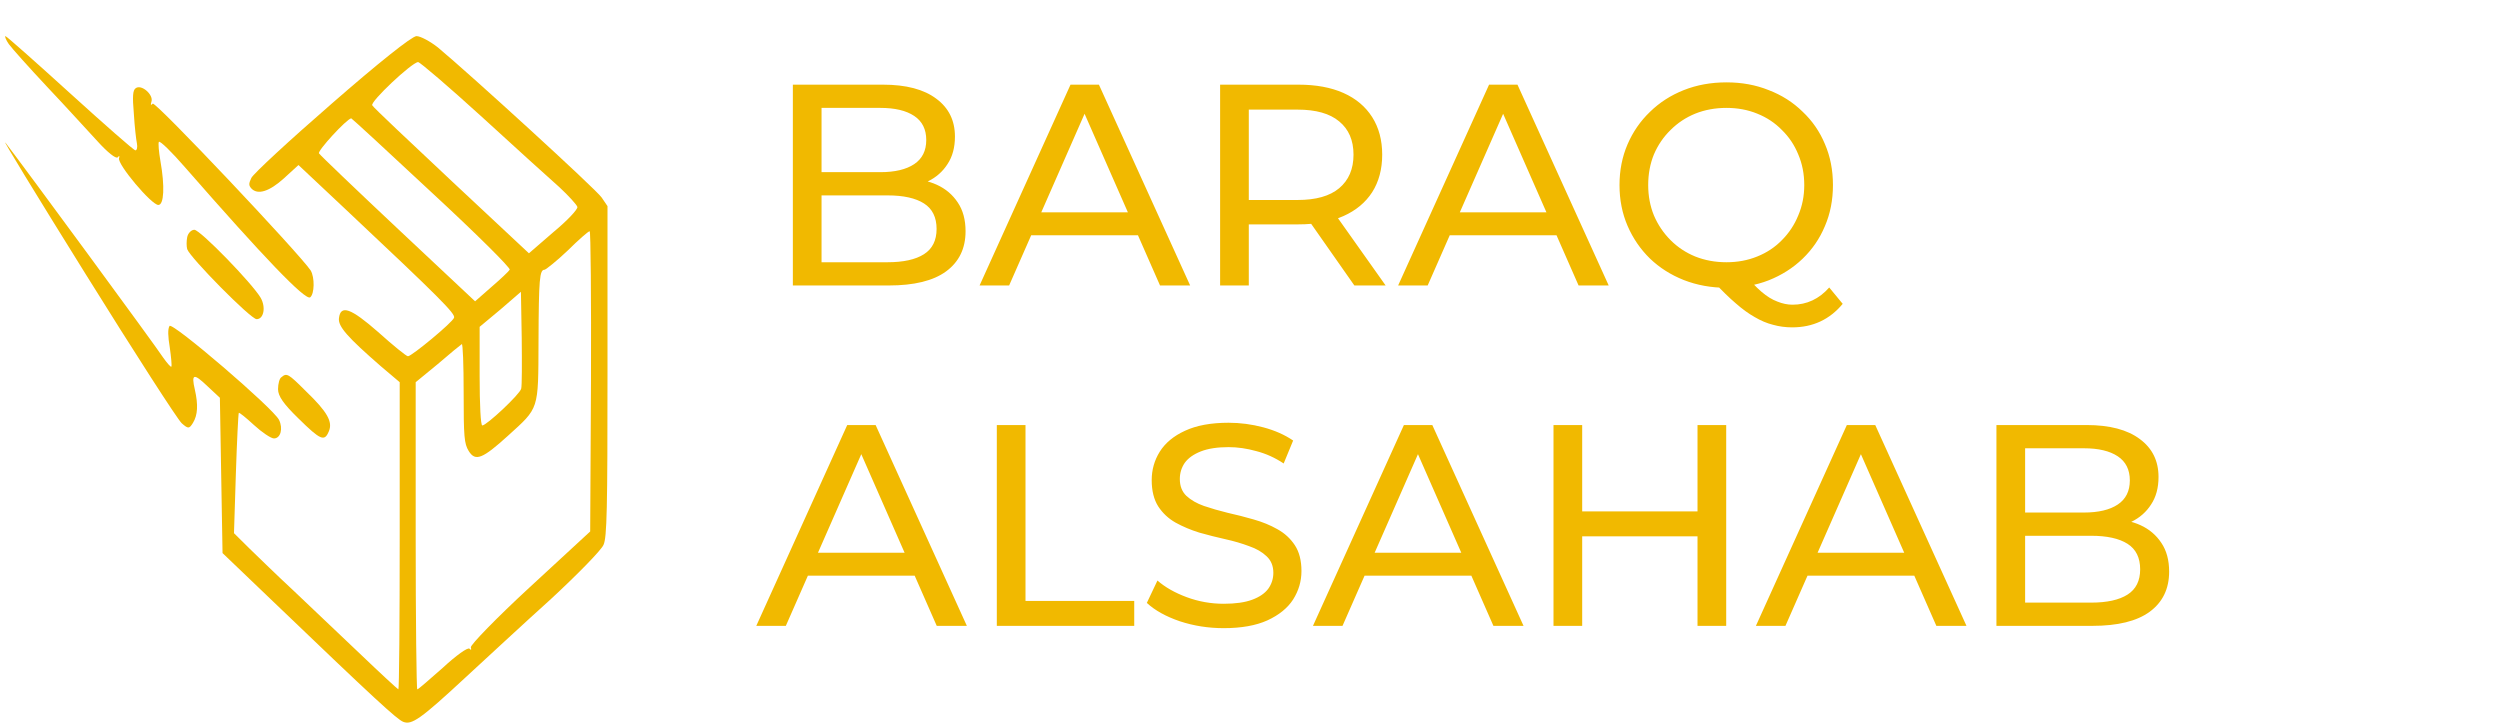
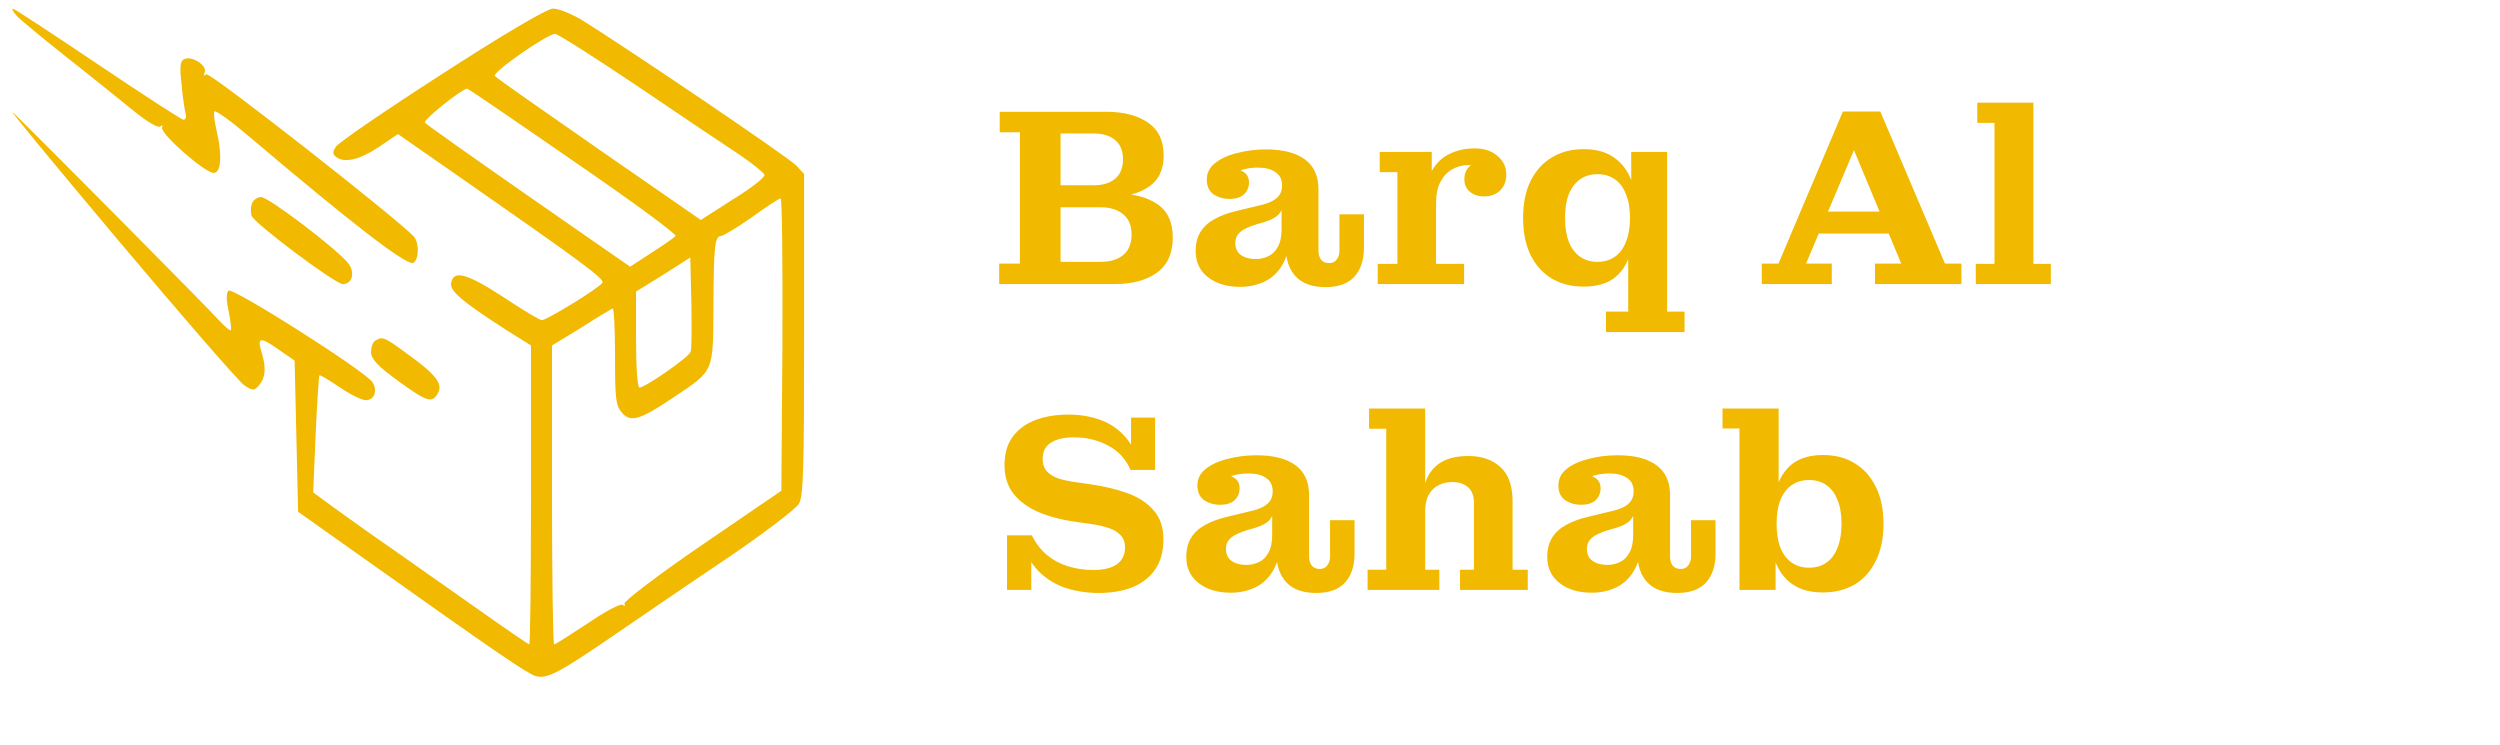
- <svg xmlns="http://www.w3.org/2000/svg" width="183" height="53" viewBox="0 0 183 53" fill="none">
-   <path d="M58.037 20.897V6.197H64.631C66.325 6.197 67.627 6.54 68.537 7.226C69.447 7.898 69.902 8.822 69.902 9.998C69.902 10.796 69.72 11.468 69.356 12.014C69.006 12.56 68.53 12.98 67.928 13.274C67.326 13.568 66.675 13.715 65.975 13.715L66.353 13.085C67.193 13.085 67.935 13.232 68.579 13.526C69.223 13.82 69.734 14.254 70.112 14.828C70.49 15.388 70.679 16.088 70.679 16.928C70.679 18.188 70.203 19.168 69.251 19.868C68.313 20.554 66.913 20.897 65.051 20.897H58.037ZM60.137 19.196H64.967C66.129 19.196 67.018 19 67.634 18.608C68.25 18.216 68.558 17.6 68.558 16.76C68.558 15.906 68.25 15.283 67.634 14.891C67.018 14.499 66.129 14.303 64.967 14.303H59.948V12.602H64.442C65.506 12.602 66.332 12.406 66.92 12.014C67.508 11.622 67.802 11.034 67.802 10.25C67.802 9.466 67.508 8.878 66.92 8.486C66.332 8.094 65.506 7.898 64.442 7.898H60.137V19.196ZM71.705 20.897L78.362 6.197H80.441L87.119 20.897H84.914L78.971 7.373H79.811L73.868 20.897H71.705ZM74.54 17.222L75.107 15.542H83.381L83.99 17.222H74.54ZM89.312 20.897V6.197H95.045C96.333 6.197 97.432 6.4 98.342 6.806C99.252 7.212 99.952 7.8 100.442 8.57C100.932 9.34 101.177 10.257 101.177 11.321C101.177 12.385 100.932 13.302 100.442 14.072C99.952 14.828 99.252 15.409 98.342 15.815C97.432 16.221 96.333 16.424 95.045 16.424H90.467L91.412 15.458V20.897H89.312ZM99.14 20.897L95.402 15.563H97.649L101.429 20.897H99.14ZM91.412 15.668L90.467 14.639H94.982C96.326 14.639 97.341 14.352 98.027 13.778C98.727 13.19 99.077 12.371 99.077 11.321C99.077 10.271 98.727 9.459 98.027 8.885C97.341 8.311 96.326 8.024 94.982 8.024H90.467L91.412 6.974V15.668ZM102.343 20.897L109 6.197H111.079L117.757 20.897H115.552L109.609 7.373H110.449L104.506 20.897H102.343ZM105.178 17.222L105.745 15.542H114.019L114.628 17.222H105.178ZM126.381 21.065C125.261 21.065 124.218 20.876 123.252 20.498C122.3 20.12 121.474 19.595 120.774 18.923C120.074 18.237 119.528 17.439 119.136 16.529C118.744 15.619 118.548 14.625 118.548 13.547C118.548 12.469 118.744 11.475 119.136 10.565C119.528 9.655 120.074 8.864 120.774 8.192C121.474 7.506 122.3 6.974 123.252 6.596C124.204 6.218 125.247 6.029 126.381 6.029C127.501 6.029 128.53 6.218 129.468 6.596C130.42 6.96 131.246 7.485 131.946 8.171C132.66 8.843 133.206 9.634 133.584 10.544C133.976 11.454 134.172 12.455 134.172 13.547C134.172 14.639 133.976 15.64 133.584 16.55C133.206 17.46 132.66 18.258 131.946 18.944C131.246 19.616 130.42 20.141 129.468 20.519C128.53 20.883 127.501 21.065 126.381 21.065ZM131.19 23.963C130.7 23.963 130.231 23.9 129.783 23.774C129.335 23.662 128.887 23.473 128.439 23.207C127.991 22.955 127.529 22.619 127.053 22.199C126.577 21.793 126.059 21.289 125.499 20.687L127.746 20.099C128.166 20.617 128.565 21.037 128.943 21.359C129.335 21.695 129.72 21.933 130.098 22.073C130.476 22.227 130.847 22.304 131.211 22.304C132.261 22.304 133.157 21.884 133.899 21.044L134.886 22.241C133.934 23.389 132.702 23.963 131.19 23.963ZM126.381 19.196C127.193 19.196 127.942 19.056 128.628 18.776C129.328 18.496 129.93 18.097 130.434 17.579C130.952 17.061 131.351 16.459 131.631 15.773C131.925 15.087 132.072 14.345 132.072 13.547C132.072 12.735 131.925 11.986 131.631 11.3C131.351 10.614 130.952 10.019 130.434 9.515C129.93 8.997 129.328 8.598 128.628 8.318C127.942 8.038 127.193 7.898 126.381 7.898C125.555 7.898 124.792 8.038 124.092 8.318C123.406 8.598 122.804 8.997 122.286 9.515C121.768 10.019 121.362 10.614 121.068 11.3C120.788 11.986 120.648 12.735 120.648 13.547C120.648 14.345 120.788 15.087 121.068 15.773C121.362 16.459 121.768 17.061 122.286 17.579C122.804 18.097 123.406 18.496 124.092 18.776C124.792 19.056 125.555 19.196 126.381 19.196Z" fill="#F1B900" />
-   <path d="M55.36 45.813L62.017 31.113H64.096L70.774 45.813H68.569L62.626 32.289H63.466L57.523 45.813H55.36ZM58.195 42.138L58.762 40.458H67.036L67.645 42.138H58.195ZM72.967 45.813V31.113H75.067V43.986H83.026V45.813H72.967ZM89.576 45.981C88.456 45.981 87.385 45.813 86.363 45.477C85.341 45.127 84.536 44.679 83.948 44.133L84.725 42.495C85.285 42.985 85.999 43.391 86.867 43.713C87.735 44.035 88.638 44.196 89.576 44.196C90.43 44.196 91.123 44.098 91.655 43.902C92.187 43.706 92.579 43.44 92.831 43.104C93.083 42.754 93.209 42.362 93.209 41.928C93.209 41.424 93.041 41.018 92.705 40.71C92.383 40.402 91.956 40.157 91.424 39.975C90.906 39.779 90.332 39.611 89.702 39.471C89.072 39.331 88.435 39.17 87.791 38.988C87.161 38.792 86.58 38.547 86.048 38.253C85.53 37.959 85.11 37.567 84.788 37.077C84.466 36.573 84.305 35.929 84.305 35.145C84.305 34.389 84.501 33.696 84.893 33.066C85.299 32.422 85.915 31.911 86.741 31.533C87.581 31.141 88.645 30.945 89.933 30.945C90.787 30.945 91.634 31.057 92.474 31.281C93.314 31.505 94.042 31.827 94.658 32.247L93.965 33.927C93.335 33.507 92.67 33.206 91.97 33.024C91.27 32.828 90.591 32.73 89.933 32.73C89.107 32.73 88.428 32.835 87.896 33.045C87.364 33.255 86.972 33.535 86.72 33.885C86.482 34.235 86.363 34.627 86.363 35.061C86.363 35.579 86.524 35.992 86.846 36.3C87.182 36.608 87.609 36.853 88.127 37.035C88.659 37.217 89.24 37.385 89.87 37.539C90.5 37.679 91.13 37.84 91.76 38.022C92.404 38.204 92.985 38.442 93.503 38.736C94.035 39.03 94.462 39.422 94.784 39.912C95.106 40.402 95.267 41.032 95.267 41.802C95.267 42.544 95.064 43.237 94.658 43.881C94.252 44.511 93.622 45.022 92.768 45.414C91.928 45.792 90.864 45.981 89.576 45.981ZM96.109 45.813L102.766 31.113H104.845L111.523 45.813H109.318L103.375 32.289H104.215L98.272 45.813H96.109ZM98.944 42.138L99.511 40.458H107.785L108.394 42.138H98.944ZM124.258 31.113H126.358V45.813H124.258V31.113ZM115.816 45.813H113.716V31.113H115.816V45.813ZM124.447 39.261H115.606V37.434H124.447V39.261ZM128.532 45.813L135.189 31.113H137.268L143.946 45.813H141.741L135.798 32.289H136.638L130.695 45.813H128.532ZM131.367 42.138L131.934 40.458H140.208L140.817 42.138H131.367ZM146.139 45.813V31.113H152.733C154.427 31.113 155.729 31.456 156.639 32.142C157.549 32.814 158.004 33.738 158.004 34.914C158.004 35.712 157.822 36.384 157.458 36.93C157.108 37.476 156.632 37.896 156.03 38.19C155.428 38.484 154.777 38.631 154.077 38.631L154.455 38.001C155.295 38.001 156.037 38.148 156.681 38.442C157.325 38.736 157.836 39.17 158.214 39.744C158.592 40.304 158.781 41.004 158.781 41.844C158.781 43.104 158.305 44.084 157.353 44.784C156.415 45.47 155.015 45.813 153.153 45.813H146.139ZM148.239 44.112H153.069C154.231 44.112 155.12 43.916 155.736 43.524C156.352 43.132 156.66 42.516 156.66 41.676C156.66 40.822 156.352 40.199 155.736 39.807C155.12 39.415 154.231 39.219 153.069 39.219H148.05V37.518H152.544C153.608 37.518 154.434 37.322 155.022 36.93C155.61 36.538 155.904 35.95 155.904 35.166C155.904 34.382 155.61 33.794 155.022 33.402C154.434 33.01 153.608 32.814 152.544 32.814H148.239V44.112Z" fill="#F1B900" />
-   <path d="M24.285 7.584C21.185 10.276 18.513 12.746 18.396 13.031C18.201 13.442 18.201 13.569 18.396 13.791C18.864 14.297 19.722 14.012 20.775 13.062L21.848 12.081L25.319 15.342C32.222 21.834 33.354 22.974 33.237 23.259C33.12 23.608 30.136 26.078 29.863 26.078C29.746 26.078 28.771 25.286 27.679 24.304C25.69 22.562 24.929 22.277 24.812 23.291C24.734 23.892 25.436 24.684 27.874 26.806L29.258 27.977V39.219C29.258 45.394 29.219 50.461 29.161 50.461C29.122 50.461 27.815 49.258 26.294 47.801C24.753 46.344 22.589 44.286 21.458 43.209C20.327 42.164 18.903 40.771 18.279 40.169L17.128 39.029L17.265 34.691C17.343 32.316 17.441 30.289 17.48 30.226C17.499 30.163 18.006 30.574 18.591 31.113C19.176 31.651 19.839 32.094 20.054 32.094C20.541 32.094 20.736 31.366 20.424 30.733C19.995 29.878 12.604 23.544 12.409 23.861C12.273 24.082 12.292 24.621 12.429 25.444C12.526 26.141 12.585 26.742 12.546 26.837C12.507 26.901 12.234 26.584 11.941 26.172C11.415 25.349 1.683 12.112 0.416 10.466C0.026 9.959 2.658 14.266 6.247 20.029C9.835 25.793 13.014 30.733 13.306 30.986C13.774 31.398 13.852 31.398 14.125 30.954C14.476 30.384 14.515 29.624 14.262 28.516C13.989 27.344 14.184 27.312 15.178 28.262L16.095 29.117L16.192 34.818L16.29 40.486L19.995 44.033C27.425 51.158 29.044 52.646 29.512 52.836C30.136 53.089 30.779 52.646 34.056 49.606C35.538 48.244 38.365 45.616 40.335 43.843C42.285 42.038 44.021 40.264 44.177 39.884C44.43 39.346 44.469 37.256 44.469 27.186V15.089L44.04 14.456C43.631 13.854 34.407 5.431 32.047 3.467C31.482 3.024 30.779 2.644 30.487 2.644C30.155 2.644 27.659 4.639 24.285 7.584ZM35.284 8.566C37.702 10.782 40.257 13.094 40.94 13.696C41.622 14.329 42.227 14.994 42.266 15.152C42.285 15.342 41.505 16.166 40.511 16.989L38.717 18.541L33.061 13.252C29.96 10.339 27.328 7.869 27.25 7.711C27.074 7.457 30.136 4.576 30.604 4.544C30.74 4.544 32.847 6.349 35.284 8.566ZM31.618 14.107C34.836 17.084 37.39 19.617 37.312 19.744C37.234 19.871 36.63 20.441 35.967 21.011L34.777 22.056L29.141 16.767C26.041 13.854 23.427 11.352 23.349 11.226C23.232 11.036 25.358 8.724 25.709 8.661C25.748 8.661 28.4 11.099 31.618 14.107ZM43.26 27.883L43.202 38.903L38.775 42.988C36.337 45.236 34.407 47.231 34.465 47.389C34.524 47.579 34.485 47.611 34.368 47.484C34.251 47.358 33.373 47.991 32.417 48.878C31.442 49.733 30.623 50.461 30.545 50.461C30.487 50.461 30.428 45.394 30.428 39.219V27.977L32.047 26.648C32.925 25.887 33.705 25.254 33.802 25.191C33.88 25.128 33.939 26.711 33.939 28.738C33.939 31.968 33.978 32.474 34.309 33.013C34.797 33.804 35.323 33.583 37.176 31.904C39.477 29.814 39.399 30.067 39.419 25.001C39.438 20.377 39.497 19.744 39.867 19.744C39.984 19.712 40.745 19.111 41.544 18.351C42.344 17.559 43.065 16.926 43.163 16.926C43.241 16.894 43.28 21.834 43.26 27.883ZM38.151 28.453C38.053 28.864 35.616 31.144 35.304 31.144C35.187 31.144 35.109 29.656 35.109 27.534V23.924L36.63 22.657L38.132 21.359L38.19 24.747C38.209 26.584 38.209 28.262 38.151 28.453Z" fill="#F1B900" />
-   <path d="M0.644 3.226C0.849 3.517 2.119 4.934 3.446 6.352C4.791 7.77 6.435 9.587 7.145 10.35C7.836 11.114 8.49 11.659 8.621 11.513C8.733 11.368 8.77 11.404 8.714 11.586C8.583 12.022 11.086 15.003 11.591 15.003C12.002 15.003 12.077 13.658 11.74 11.768C11.628 11.114 11.572 10.496 11.628 10.387C11.703 10.278 12.562 11.114 13.571 12.277C19.288 18.819 22.351 22.018 22.706 21.764C23.024 21.509 23.043 20.31 22.744 19.801C21.922 18.565 11.348 7.37 11.18 7.588C11.03 7.733 11.012 7.697 11.086 7.442C11.255 6.934 10.339 6.134 9.928 6.461C9.723 6.606 9.685 7.043 9.797 8.315C9.853 9.26 9.966 10.241 10.022 10.496C10.078 10.786 10.022 11.005 9.91 11.005C9.797 11.005 7.649 9.114 5.127 6.825C2.605 4.535 0.475 2.645 0.401 2.645C0.326 2.645 0.438 2.935 0.644 3.226Z" fill="#F1B900" />
-   <path d="M13.702 17.365C13.646 17.656 13.646 18.02 13.702 18.238C13.908 18.856 18.354 23.363 18.784 23.363C19.307 23.363 19.475 22.49 19.082 21.8C18.466 20.746 14.655 16.82 14.225 16.82C14.001 16.82 13.758 17.075 13.702 17.365Z" fill="#F1B900" />
-   <path d="M20.595 27.615C20.465 27.688 20.352 28.088 20.352 28.487C20.352 28.996 20.764 29.578 21.847 30.632C23.472 32.231 23.753 32.34 24.07 31.577C24.369 30.886 23.977 30.159 22.389 28.633C21.081 27.324 20.988 27.288 20.595 27.615Z" fill="#F1B900" />
+ <svg xmlns="http://www.w3.org/2000/svg" width="188" height="56" viewBox="0 0 188 56" fill="none">
+   <path d="M75.139 21.363V19.824H76.697V9.944H75.177V8.405H79.756V21.363H75.139ZM79.756 21.363V19.691H82.777C83.486 19.691 84.05 19.52 84.468 19.178C84.886 18.823 85.095 18.31 85.095 17.639C85.095 16.967 84.886 16.461 84.468 16.119C84.05 15.764 83.486 15.587 82.777 15.587H79.756V14.542H83.803C85.158 14.542 86.228 14.808 87.014 15.34C87.799 15.859 88.192 16.701 88.192 17.867C88.192 19.057 87.793 19.938 86.995 20.508C86.209 21.078 85.145 21.363 83.803 21.363H79.756ZM79.756 14.846V13.934H82.245C82.929 13.934 83.467 13.769 83.86 13.44C84.252 13.11 84.449 12.623 84.449 11.977C84.449 11.343 84.252 10.862 83.86 10.533C83.467 10.203 82.929 10.039 82.245 10.039H79.756V8.405H83.176C84.493 8.405 85.544 8.677 86.33 9.222C87.115 9.754 87.508 10.577 87.508 11.692C87.508 12.781 87.115 13.579 86.33 14.086C85.557 14.592 84.506 14.846 83.176 14.846H79.756ZM92.46 14.96C92.016 14.96 91.617 14.846 91.263 14.618C90.921 14.377 90.75 14.003 90.75 13.497C90.75 13.003 90.959 12.591 91.377 12.262C91.807 11.92 92.365 11.666 93.049 11.502C93.733 11.324 94.455 11.236 95.215 11.236C96.481 11.236 97.457 11.489 98.141 11.996C98.825 12.502 99.16 13.269 99.148 14.295L96.412 13.953C96.412 13.497 96.247 13.161 95.918 12.946C95.601 12.718 95.158 12.604 94.588 12.604C94.22 12.604 93.866 12.648 93.524 12.737C93.194 12.813 92.916 12.952 92.688 13.155C92.472 13.345 92.339 13.604 92.289 13.934L92.327 12.604C92.821 12.629 93.213 12.737 93.505 12.927C93.796 13.104 93.935 13.383 93.923 13.763C93.91 14.117 93.777 14.409 93.524 14.637C93.27 14.852 92.916 14.96 92.46 14.96ZM99.68 21.591C98.704 21.591 97.963 21.331 97.457 20.812C96.95 20.28 96.697 19.545 96.697 18.608V18.19H96.374V15.796H96.279L96.412 14.808V13.953L99.148 14.295V18.855C99.148 19.121 99.211 19.342 99.338 19.52C99.477 19.697 99.68 19.786 99.946 19.786C100.199 19.786 100.389 19.697 100.516 19.52C100.655 19.342 100.725 19.121 100.725 18.855V16.119H102.568V18.646C102.568 19.558 102.327 20.28 101.846 20.812C101.364 21.331 100.642 21.591 99.68 21.591ZM93.258 21.572C92.27 21.572 91.465 21.331 90.845 20.85C90.224 20.368 89.914 19.716 89.914 18.893C89.914 18.297 90.04 17.803 90.294 17.411C90.547 17.018 90.902 16.701 91.358 16.461C91.826 16.207 92.358 16.011 92.954 15.872L94.683 15.454C95.05 15.378 95.36 15.276 95.614 15.15C95.88 15.023 96.076 14.865 96.203 14.675C96.342 14.485 96.412 14.244 96.412 13.953L96.45 15.796H96.374C96.272 16.024 96.108 16.207 95.88 16.347C95.664 16.486 95.386 16.606 95.044 16.708L94.512 16.86C94.208 16.948 93.929 17.056 93.676 17.183C93.435 17.297 93.245 17.442 93.106 17.62C92.966 17.784 92.897 18.006 92.897 18.285C92.897 18.677 93.036 18.975 93.315 19.178C93.606 19.38 93.98 19.482 94.436 19.482C94.765 19.482 95.075 19.412 95.367 19.273C95.671 19.133 95.911 18.899 96.089 18.57C96.279 18.24 96.374 17.797 96.374 17.24L97.02 17.297C97.02 18.323 96.849 19.152 96.507 19.786C96.177 20.406 95.721 20.862 95.139 21.154C94.569 21.432 93.942 21.572 93.258 21.572ZM103.603 21.363V19.843H105.085V12.946H103.755V11.426H107.669V14.808L107.992 14.751V19.843H110.101V21.363H103.603ZM107.137 15.245C107.163 14.231 107.346 13.427 107.688 12.832C108.03 12.236 108.48 11.812 109.037 11.559C109.595 11.293 110.196 11.16 110.842 11.16C111.564 11.147 112.147 11.331 112.59 11.711C113.046 12.078 113.274 12.553 113.274 13.136C113.274 13.617 113.122 14.01 112.818 14.314C112.514 14.618 112.109 14.77 111.602 14.77C111.159 14.77 110.798 14.649 110.519 14.409C110.253 14.168 110.12 13.864 110.12 13.497C110.12 13.053 110.26 12.718 110.538 12.49C110.83 12.262 111.286 12.167 111.906 12.205L111.716 13.174C111.666 12.933 111.526 12.749 111.298 12.623C111.07 12.483 110.773 12.414 110.405 12.414C110 12.414 109.607 12.515 109.227 12.718C108.86 12.92 108.562 13.231 108.334 13.649C108.106 14.067 107.992 14.599 107.992 15.245H107.137ZM119.078 21.553C118.192 21.553 117.406 21.356 116.722 20.964C116.038 20.558 115.5 19.969 115.107 19.197C114.727 18.424 114.537 17.487 114.537 16.385C114.537 15.283 114.727 14.352 115.107 13.592C115.5 12.819 116.038 12.23 116.722 11.825C117.406 11.419 118.198 11.217 119.097 11.217C120.035 11.217 120.801 11.432 121.396 11.863C121.992 12.281 122.429 12.876 122.707 13.649C122.999 14.421 123.144 15.333 123.144 16.385L122.935 16.404C122.935 17.468 122.809 18.386 122.555 19.159C122.315 19.931 121.909 20.527 121.339 20.945C120.769 21.35 120.016 21.553 119.078 21.553ZM120.123 19.691C120.63 19.691 121.067 19.564 121.434 19.311C121.802 19.057 122.08 18.684 122.27 18.19C122.473 17.696 122.574 17.094 122.574 16.385C122.574 15.675 122.473 15.08 122.27 14.599C122.08 14.105 121.802 13.731 121.434 13.478C121.067 13.224 120.63 13.098 120.123 13.098C119.629 13.098 119.199 13.224 118.831 13.478C118.464 13.731 118.179 14.105 117.976 14.599C117.786 15.08 117.691 15.675 117.691 16.385C117.691 17.094 117.786 17.696 117.976 18.19C118.179 18.684 118.464 19.057 118.831 19.311C119.199 19.564 119.629 19.691 120.123 19.691ZM120.769 24.973V23.434H122.441V18.494L122.764 16.385L122.669 14.903V11.426H125.367V23.434H126.678V24.973H120.769ZM132.487 21.363V19.824H133.741L138.586 8.386H141.398L146.262 19.824H147.497V21.363H140.999V19.824H142.975L138.928 10.115H139.916L135.812 19.824H137.75V21.363H132.487ZM136.344 17.563V15.91H142.557V17.563H136.344ZM148.579 21.363V19.843H149.985V9.241H148.693V7.721H152.911V19.843H154.222V21.363H148.579ZM82.625 44.591C81.675 44.591 80.788 44.445 79.965 44.154C79.154 43.85 78.47 43.381 77.913 42.748C77.355 42.102 76.994 41.272 76.83 40.259H77.59C77.881 40.841 78.255 41.329 78.711 41.722C79.167 42.102 79.692 42.387 80.288 42.577C80.896 42.767 81.542 42.862 82.226 42.862C82.986 42.862 83.568 42.722 83.974 42.444C84.392 42.152 84.601 41.728 84.601 41.171C84.601 40.778 84.487 40.468 84.259 40.24C84.043 39.999 83.746 39.822 83.366 39.708C82.998 39.581 82.599 39.486 82.169 39.423L80.839 39.233C79.838 39.093 78.939 38.859 78.141 38.53C77.343 38.188 76.709 37.732 76.241 37.162C75.772 36.579 75.538 35.851 75.538 34.977C75.538 34.103 75.747 33.387 76.165 32.83C76.595 32.26 77.172 31.842 77.894 31.576C78.616 31.31 79.433 31.177 80.345 31.177C81.231 31.177 82.048 31.316 82.796 31.595C83.543 31.873 84.176 32.323 84.696 32.944C85.215 33.552 85.557 34.35 85.722 35.338H85.019C84.651 34.502 84.081 33.887 83.309 33.495C82.549 33.089 81.694 32.887 80.744 32.887C80.022 32.887 79.452 33.02 79.034 33.286C78.616 33.539 78.407 33.951 78.407 34.521C78.407 34.888 78.508 35.192 78.711 35.433C78.926 35.661 79.205 35.838 79.547 35.965C79.901 36.079 80.281 36.167 80.687 36.231L82.017 36.421C83.068 36.573 84.005 36.801 84.829 37.105C85.652 37.409 86.298 37.839 86.767 38.397C87.248 38.941 87.489 39.663 87.489 40.563C87.489 41.462 87.286 42.209 86.881 42.805C86.475 43.4 85.905 43.85 85.171 44.154C84.449 44.445 83.6 44.591 82.625 44.591ZM75.728 44.363V40.259H76.83L77.552 41.76V44.363H75.728ZM85.722 35.338L85.057 33.856V31.405H86.862V35.338H85.722ZM91.754 37.96C91.311 37.96 90.912 37.846 90.558 37.618C90.216 37.377 90.044 37.003 90.044 36.497C90.044 36.003 90.254 35.591 90.671 35.262C91.102 34.92 91.659 34.666 92.344 34.502C93.028 34.324 93.749 34.236 94.51 34.236C95.776 34.236 96.751 34.489 97.436 34.996C98.12 35.502 98.455 36.269 98.442 37.295L95.707 36.953C95.707 36.497 95.542 36.161 95.213 35.946C94.896 35.718 94.453 35.604 93.882 35.604C93.515 35.604 93.16 35.648 92.819 35.737C92.489 35.813 92.21 35.952 91.983 36.155C91.767 36.345 91.634 36.604 91.584 36.934L91.621 35.604C92.115 35.629 92.508 35.737 92.799 35.927C93.091 36.104 93.23 36.383 93.218 36.763C93.205 37.117 93.072 37.409 92.819 37.637C92.565 37.852 92.21 37.96 91.754 37.96ZM98.975 44.591C97.999 44.591 97.258 44.331 96.751 43.812C96.245 43.28 95.992 42.545 95.992 41.608V41.19H95.668V38.796H95.573L95.707 37.808V36.953L98.442 37.295V41.855C98.442 42.121 98.506 42.342 98.632 42.52C98.772 42.697 98.975 42.786 99.24 42.786C99.494 42.786 99.684 42.697 99.811 42.52C99.95 42.342 100.02 42.121 100.02 41.855V39.119H101.863V41.646C101.863 42.558 101.622 43.28 101.141 43.812C100.659 44.331 99.937 44.591 98.975 44.591ZM92.552 44.572C91.564 44.572 90.76 44.331 90.139 43.85C89.519 43.368 89.209 42.716 89.209 41.893C89.209 41.297 89.335 40.803 89.588 40.411C89.842 40.018 90.197 39.701 90.653 39.461C91.121 39.207 91.653 39.011 92.249 38.872L93.978 38.454C94.345 38.378 94.655 38.276 94.909 38.15C95.174 38.023 95.371 37.865 95.498 37.675C95.637 37.485 95.707 37.244 95.707 36.953L95.745 38.796H95.668C95.567 39.024 95.403 39.207 95.174 39.347C94.959 39.486 94.68 39.606 94.338 39.708L93.806 39.86C93.502 39.948 93.224 40.056 92.971 40.183C92.73 40.297 92.54 40.442 92.4 40.62C92.261 40.784 92.192 41.006 92.192 41.285C92.192 41.677 92.331 41.975 92.609 42.178C92.901 42.38 93.275 42.482 93.731 42.482C94.06 42.482 94.37 42.412 94.662 42.273C94.966 42.133 95.206 41.899 95.383 41.57C95.573 41.24 95.668 40.797 95.668 40.24L96.314 40.297C96.314 41.323 96.144 42.152 95.802 42.786C95.472 43.406 95.016 43.862 94.433 44.154C93.864 44.432 93.237 44.572 92.552 44.572ZM102.841 44.363V42.843H104.247V32.241H102.955V30.721H107.173V42.843H108.237V44.363H102.841ZM109.795 44.363V42.843H110.84V37.808C110.84 37.276 110.688 36.883 110.384 36.63C110.093 36.376 109.694 36.25 109.187 36.25C108.833 36.25 108.503 36.326 108.199 36.478C107.895 36.617 107.648 36.851 107.458 37.181C107.268 37.497 107.173 37.915 107.173 38.435L106.888 38.473C106.888 37.586 106.996 36.832 107.211 36.212C107.439 35.591 107.813 35.116 108.332 34.787C108.852 34.457 109.555 34.293 110.441 34.293C111.417 34.293 112.208 34.565 112.816 35.11C113.437 35.654 113.747 36.528 113.747 37.732V42.843H114.887V44.363H109.795ZM118.9 37.96C118.457 37.96 118.058 37.846 117.703 37.618C117.361 37.377 117.19 37.003 117.19 36.497C117.19 36.003 117.399 35.591 117.817 35.262C118.248 34.92 118.805 34.666 119.489 34.502C120.173 34.324 120.895 34.236 121.655 34.236C122.922 34.236 123.897 34.489 124.581 34.996C125.265 35.502 125.601 36.269 125.588 37.295L122.852 36.953C122.852 36.497 122.687 36.161 122.358 35.946C122.041 35.718 121.598 35.604 121.028 35.604C120.661 35.604 120.306 35.648 119.964 35.737C119.635 35.813 119.356 35.952 119.128 36.155C118.913 36.345 118.78 36.604 118.729 36.934L118.767 35.604C119.261 35.629 119.654 35.737 119.945 35.927C120.236 36.104 120.376 36.383 120.363 36.763C120.35 37.117 120.217 37.409 119.964 37.637C119.711 37.852 119.356 37.96 118.9 37.96ZM126.12 44.591C125.145 44.591 124.404 44.331 123.897 43.812C123.39 43.28 123.137 42.545 123.137 41.608V41.19H122.814V38.796H122.719L122.852 37.808V36.953L125.588 37.295V41.855C125.588 42.121 125.651 42.342 125.778 42.52C125.917 42.697 126.12 42.786 126.386 42.786C126.639 42.786 126.829 42.697 126.956 42.52C127.095 42.342 127.165 42.121 127.165 41.855V39.119H129.008V41.646C129.008 42.558 128.767 43.28 128.286 43.812C127.805 44.331 127.083 44.591 126.12 44.591ZM119.698 44.572C118.71 44.572 117.906 44.331 117.285 43.85C116.664 43.368 116.354 42.716 116.354 41.893C116.354 41.297 116.481 40.803 116.734 40.411C116.987 40.018 117.342 39.701 117.798 39.461C118.267 39.207 118.799 39.011 119.394 38.872L121.123 38.454C121.49 38.378 121.801 38.276 122.054 38.15C122.32 38.023 122.516 37.865 122.643 37.675C122.782 37.485 122.852 37.244 122.852 36.953L122.89 38.796H122.814C122.713 39.024 122.548 39.207 122.32 39.347C122.105 39.486 121.826 39.606 121.484 39.708L120.952 39.86C120.648 39.948 120.369 40.056 120.116 40.183C119.875 40.297 119.685 40.442 119.546 40.62C119.407 40.784 119.337 41.006 119.337 41.285C119.337 41.677 119.476 41.975 119.755 42.178C120.046 42.38 120.42 42.482 120.876 42.482C121.205 42.482 121.516 42.412 121.807 42.273C122.111 42.133 122.352 41.899 122.529 41.57C122.719 41.24 122.814 40.797 122.814 40.24L123.46 40.297C123.46 41.323 123.289 42.152 122.947 42.786C122.618 43.406 122.162 43.862 121.579 44.154C121.009 44.432 120.382 44.572 119.698 44.572ZM137.078 44.553C136.14 44.553 135.374 44.344 134.779 43.926C134.183 43.508 133.746 42.912 133.468 42.14C133.189 41.367 133.05 40.455 133.05 39.404L133.24 39.366C133.24 38.302 133.366 37.39 133.62 36.63C133.873 35.857 134.278 35.262 134.836 34.844C135.406 34.426 136.159 34.217 137.097 34.217C137.996 34.217 138.781 34.419 139.453 34.825C140.137 35.23 140.669 35.819 141.049 36.592C141.441 37.352 141.638 38.289 141.638 39.404C141.638 40.493 141.441 41.424 141.049 42.197C140.669 42.969 140.137 43.558 139.453 43.964C138.769 44.356 137.977 44.553 137.078 44.553ZM136.033 42.691C136.552 42.691 136.989 42.564 137.344 42.311C137.711 42.057 137.99 41.684 138.18 41.19C138.382 40.696 138.484 40.094 138.484 39.385C138.484 38.675 138.382 38.08 138.18 37.599C137.99 37.105 137.711 36.731 137.344 36.478C136.989 36.224 136.552 36.098 136.033 36.098C135.539 36.098 135.108 36.224 134.741 36.478C134.373 36.731 134.088 37.105 133.886 37.599C133.696 38.08 133.601 38.675 133.601 39.385C133.601 40.094 133.696 40.696 133.886 41.19C134.088 41.684 134.373 42.057 134.741 42.311C135.108 42.564 135.539 42.691 136.033 42.691ZM130.808 44.363V32.222H129.535V30.721H133.753V37.257L133.316 39.385L133.525 42.026V44.363H130.808Z" fill="#F1B900" />
+   <path d="M33.215 5.584C29.028 8.276 25.42 10.746 25.262 11.031C24.999 11.442 24.999 11.569 25.262 11.791C25.894 12.297 27.053 12.012 28.475 11.062L29.923 10.081L34.611 13.342C43.932 19.834 45.46 20.974 45.302 21.259C45.144 21.608 41.115 24.078 40.746 24.078C40.588 24.078 39.271 23.286 37.797 22.304C35.111 20.562 34.084 20.277 33.926 21.291C33.821 21.892 34.769 22.684 38.06 24.806L39.93 25.977V37.219C39.93 43.394 39.877 48.461 39.798 48.461C39.745 48.461 37.981 47.258 35.927 45.801C33.847 44.344 30.924 42.286 29.397 41.209C27.869 40.164 25.947 38.771 25.104 38.169L23.551 37.029L23.735 32.691C23.84 30.316 23.972 28.289 24.025 28.226C24.051 28.163 24.736 28.574 25.526 29.113C26.316 29.651 27.211 30.094 27.501 30.094C28.159 30.094 28.422 29.366 28.001 28.733C27.422 27.878 17.441 21.544 17.178 21.861C16.994 22.082 17.02 22.621 17.204 23.444C17.336 24.141 17.415 24.742 17.362 24.837C17.31 24.901 16.941 24.584 16.546 24.172C15.835 23.349 2.695 10.112 0.983 8.466C0.457 7.959 4.012 12.266 8.857 18.029C13.702 23.793 17.994 28.733 18.389 28.986C19.021 29.398 19.127 29.398 19.495 28.954C19.969 28.384 20.022 27.624 19.68 26.516C19.311 25.344 19.574 25.312 20.917 26.262L22.155 27.117L22.287 32.818L22.418 38.486L27.422 42.033C37.455 49.158 39.64 50.646 40.272 50.836C41.115 51.089 41.984 50.646 46.408 47.606C48.409 46.244 52.227 43.616 54.887 41.843C57.52 40.038 59.864 38.264 60.074 37.884C60.417 37.346 60.469 35.256 60.469 25.186V13.089L59.89 12.456C59.337 11.854 46.882 3.431 43.695 1.467C42.932 1.024 41.984 0.644 41.589 0.644C41.141 0.644 37.77 2.639 33.215 5.584ZM48.067 6.566C51.332 8.782 54.782 11.094 55.703 11.696C56.625 12.329 57.441 12.994 57.494 13.152C57.52 13.342 56.467 14.166 55.124 14.989L52.701 16.541L45.065 11.252C40.878 8.339 37.323 5.869 37.218 5.711C36.98 5.457 41.115 2.576 41.747 2.544C41.931 2.544 44.775 4.349 48.067 6.566ZM43.116 12.107C47.461 15.084 50.911 17.617 50.805 17.744C50.7 17.871 49.884 18.441 48.988 19.011L47.382 20.056L39.772 14.767C35.585 11.854 32.056 9.352 31.951 9.226C31.793 9.036 34.663 6.724 35.137 6.661C35.19 6.661 38.771 9.099 43.116 12.107ZM58.837 25.883L58.758 36.903L52.78 40.988C49.489 43.236 46.882 45.231 46.961 45.389C47.04 45.579 46.987 45.611 46.829 45.484C46.671 45.358 45.486 45.991 44.196 46.878C42.879 47.733 41.773 48.461 41.668 48.461C41.589 48.461 41.51 43.394 41.51 37.219V25.977L43.695 24.648C44.88 23.887 45.934 23.254 46.065 23.191C46.171 23.128 46.25 24.711 46.25 26.738C46.25 29.968 46.302 30.474 46.75 31.012C47.408 31.804 48.119 31.582 50.621 29.904C53.728 27.814 53.623 28.067 53.649 23.001C53.675 18.377 53.755 17.744 54.255 17.744C54.413 17.712 55.44 17.111 56.52 16.351C57.599 15.559 58.573 14.926 58.705 14.926C58.81 14.894 58.863 19.834 58.837 25.883ZM51.938 26.453C51.806 26.864 48.514 29.144 48.093 29.144C47.935 29.144 47.83 27.656 47.83 25.534V21.924L49.884 20.657L51.911 19.359L51.99 22.747C52.017 24.584 52.017 26.262 51.938 26.453Z" fill="#F1B900" />
+   <path d="M1.291 1.226C1.568 1.517 3.284 2.934 5.075 4.352C6.891 5.77 9.111 7.587 10.069 8.35C11.003 9.114 11.886 9.659 12.062 9.513C12.214 9.368 12.264 9.404 12.188 9.586C12.012 10.022 15.392 13.003 16.073 13.003C16.628 13.003 16.729 11.658 16.275 9.768C16.124 9.114 16.048 8.496 16.124 8.387C16.225 8.278 17.385 9.114 18.747 10.277C26.466 16.819 30.603 20.018 31.082 19.764C31.511 19.509 31.537 18.31 31.133 17.801C30.023 16.565 15.745 5.37 15.518 5.588C15.316 5.733 15.291 5.697 15.392 5.442C15.619 4.934 14.383 4.134 13.828 4.461C13.551 4.606 13.5 5.043 13.652 6.315C13.727 7.26 13.879 8.241 13.954 8.496C14.03 8.786 13.954 9.005 13.803 9.005C13.652 9.005 10.751 7.114 7.345 4.825C3.94 2.535 1.064 0.645 0.963 0.645C0.862 0.645 1.013 0.935 1.291 1.226Z" fill="#F1B900" />
+   <path d="M18.924 15.365C18.848 15.656 18.848 16.02 18.924 16.238C19.201 16.856 25.205 21.363 25.785 21.363C26.492 21.363 26.719 20.49 26.189 19.8C25.357 18.746 20.21 14.82 19.63 14.82C19.328 14.82 19 15.075 18.924 15.365Z" fill="#F1B900" />
+   <path d="M28.232 25.615C28.056 25.688 27.904 26.088 27.904 26.487C27.904 26.996 28.459 27.578 29.922 28.632C32.117 30.231 32.495 30.34 32.924 29.577C33.328 28.886 32.798 28.159 30.654 26.633C28.888 25.324 28.762 25.288 28.232 25.615Z" fill="#F1B900" />
</svg>
